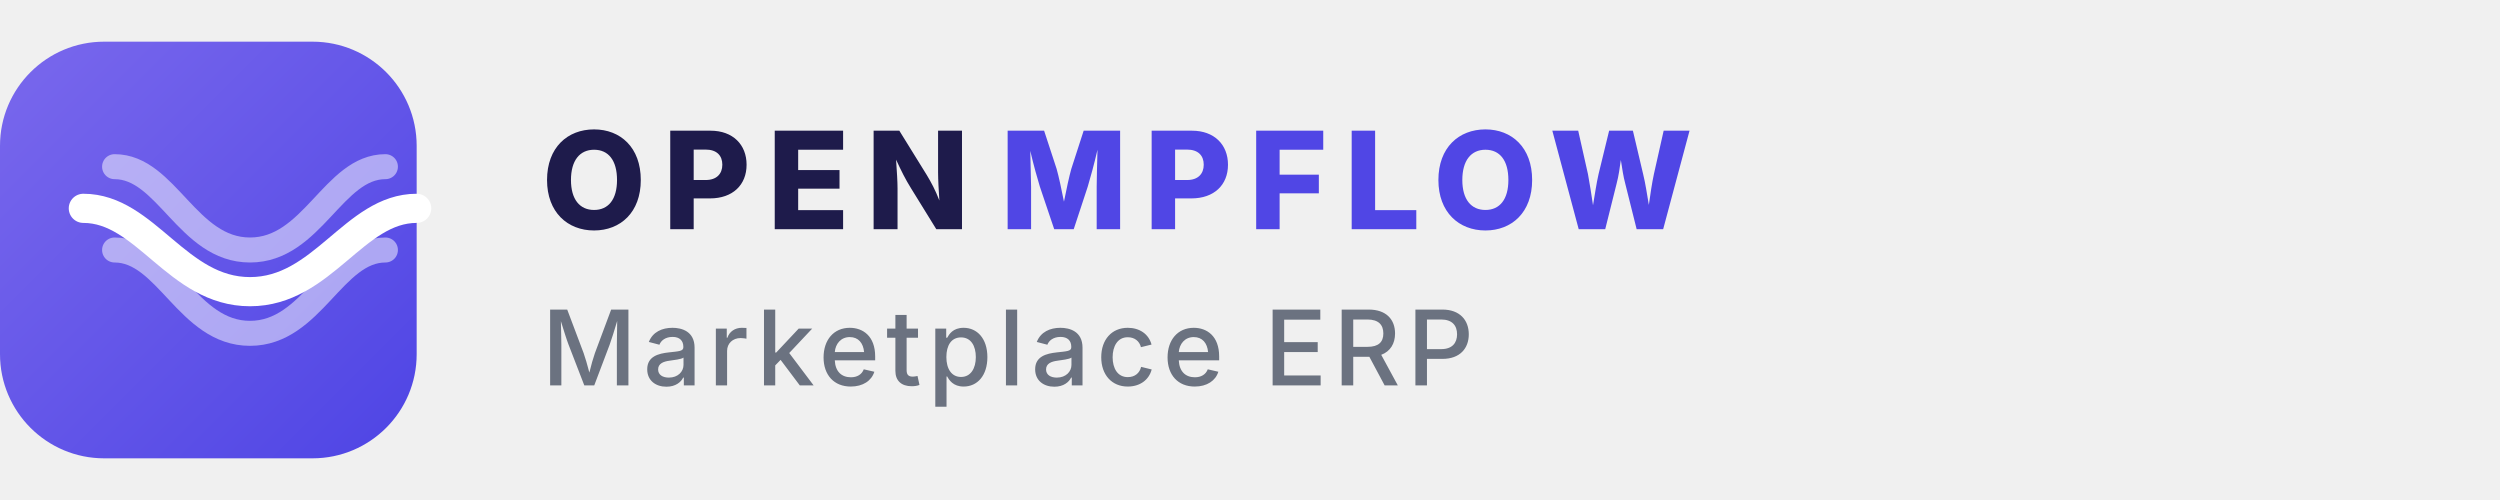
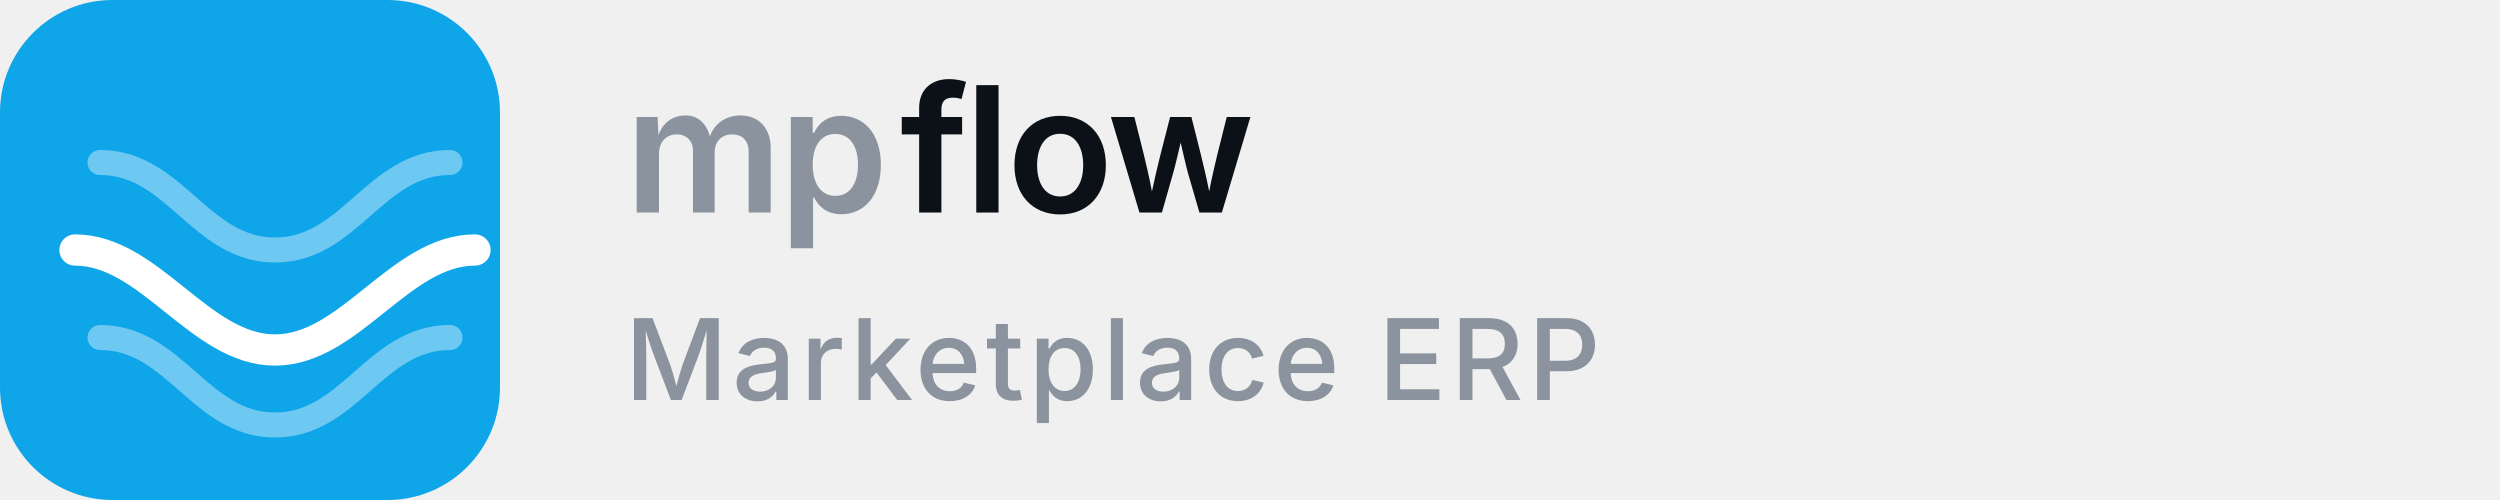
- <svg xmlns="http://www.w3.org/2000/svg" viewBox="0 0 240 48" fill="none">
-   <defs>
-     <linearGradient id="mark-grad" x1="0" y1="0" x2="40" y2="40" gradientUnits="userSpaceOnUse">
-       <stop offset="0%" stop-color="#7C6AED" />
-       <stop offset="100%" stop-color="#5046E5" />
-     </linearGradient>
-     <linearGradient id="flow-grad" x1="20" y1="10" x2="36" y2="36" gradientUnits="userSpaceOnUse">
-       <stop offset="0%" stop-color="#A78BFA" />
-       <stop offset="100%" stop-color="#818CF8" />
-     </linearGradient>
-   </defs>
-   <rect x="0" y="4" width="40" height="40" rx="10" fill="url(#mark-grad)" />
-   <path d="M11 16 C16 16, 18 24, 24 24 C30 24, 32 16, 37 16" stroke="white" stroke-width="2.4" stroke-linecap="round" fill="none" opacity="0.5" />
-   <path d="M11 24 C16 24, 18 32, 24 32 C30 32, 32 24, 37 24" stroke="white" stroke-width="2.4" stroke-linecap="round" fill="none" opacity="0.5" />
-   <path d="M8 20 C14 20, 17 28, 24 28 C31 28, 34 20, 40 20" stroke="white" stroke-width="2.8" stroke-linecap="round" fill="none" />
-   <text x="52" y="22" font-family="Inter, system-ui, -apple-system, sans-serif" font-size="13" font-weight="800" letter-spacing="0.12em" fill="#1E1B4B">OPEN</text>
-   <text x="96" y="22" font-family="Inter, system-ui, -apple-system, sans-serif" font-size="13" font-weight="800" letter-spacing="0.12em" fill="url(#mark-grad)">MPFLOW</text>
-   <text x="52" y="37" font-family="Inter, system-ui, -apple-system, sans-serif" font-size="10" font-weight="500" letter-spacing="0.06em" fill="#6B7280">Marketplace ERP</text>
+ <svg xmlns="http://www.w3.org/2000/svg" viewBox="0 0 200 40" fill="none">
+   <rect x="0" y="0" width="40" height="40" rx="9" fill="#0EA5E9" />
+   <path d="M8 13C14 13 16 20 22 20C28 20 30 13 36 13" stroke="white" stroke-width="2" stroke-linecap="round" fill="none" opacity="0.4" />
+   <path d="M6 20C12 20 16 28 22 28C28 28 32 20 38 20" stroke="white" stroke-width="2.5" stroke-linecap="round" fill="none" />
+   <path d="M8 27C14 27 16 34 22 34C28 34 30 27 36 27" stroke="white" stroke-width="2" stroke-linecap="round" fill="none" opacity="0.4" />
+   <text x="50" y="17" font-family="Inter, system-ui, -apple-system, sans-serif" font-size="14" font-weight="600" letter-spacing="-0.02em" fill="#8B949E">mp</text>
+   <text x="72" y="17" font-family="Inter, system-ui, -apple-system, sans-serif" font-size="14" font-weight="600" letter-spacing="-0.02em" fill="#0C1117">flow</text>
+   <text x="50" y="32" font-family="Inter, system-ui, -apple-system, sans-serif" font-size="9" font-weight="500" letter-spacing="0.04em" fill="#8B949E">Marketplace ERP</text>
</svg>
